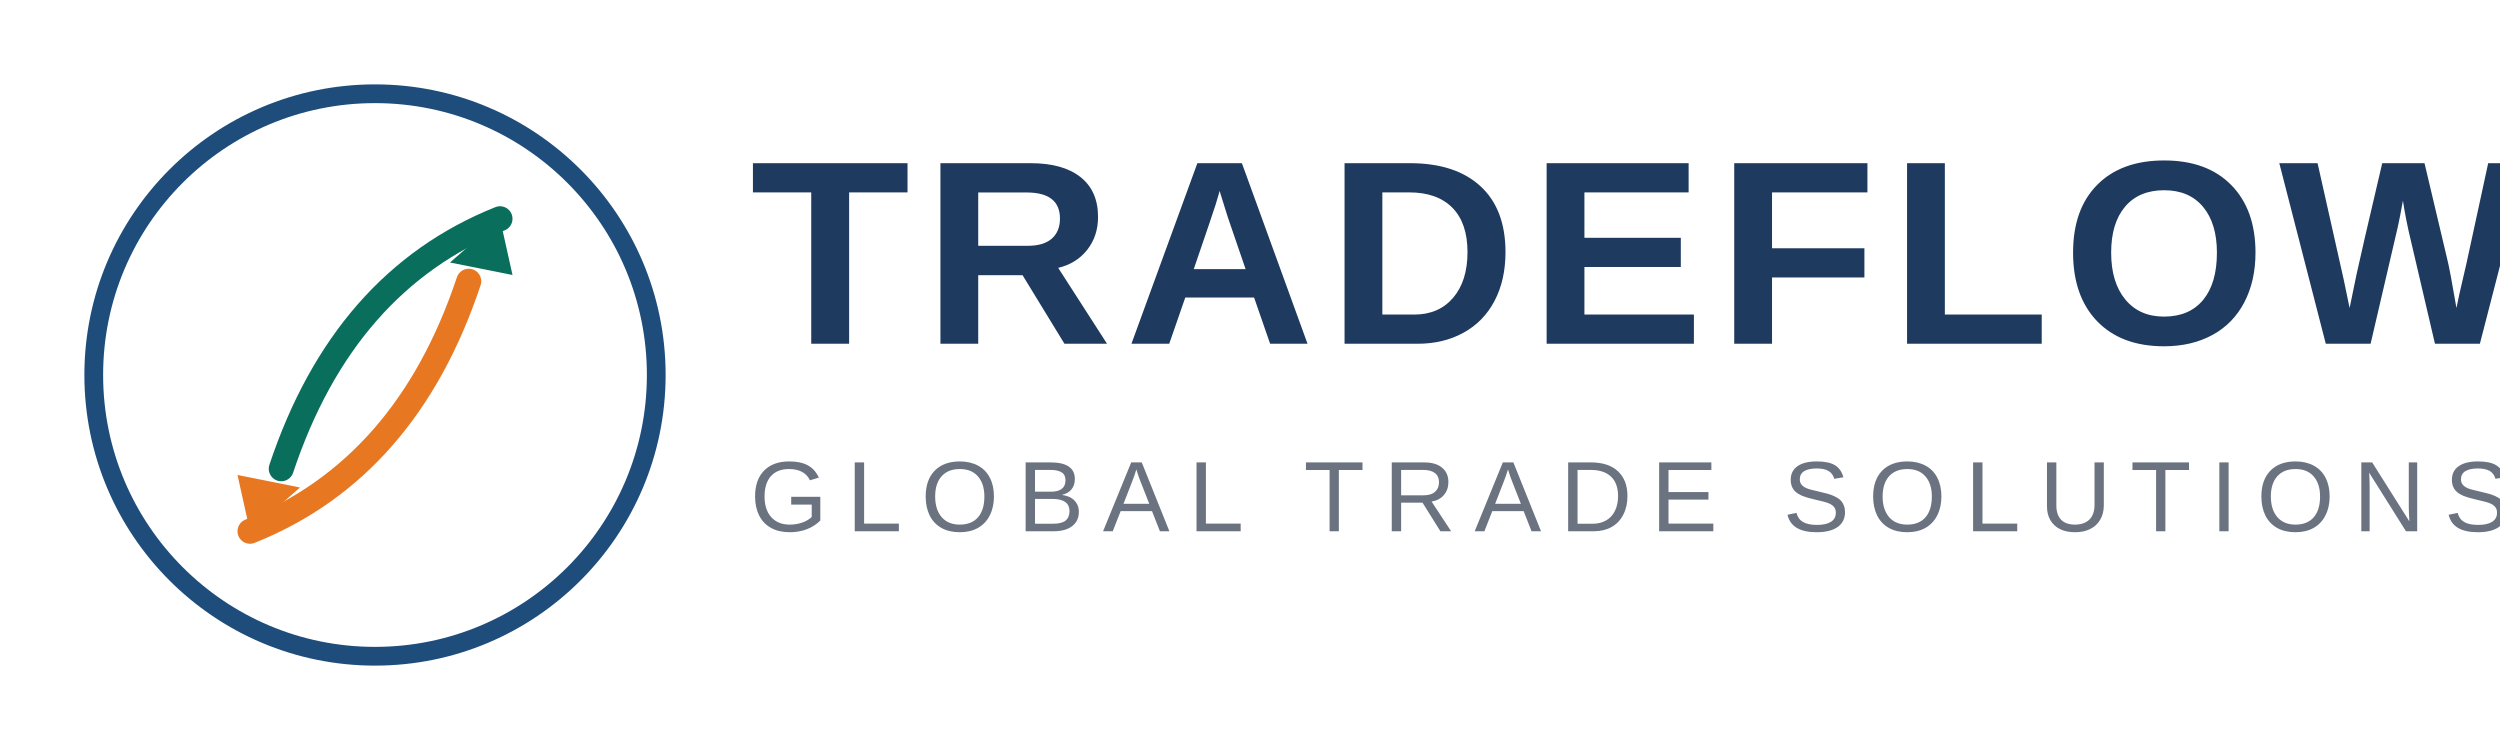
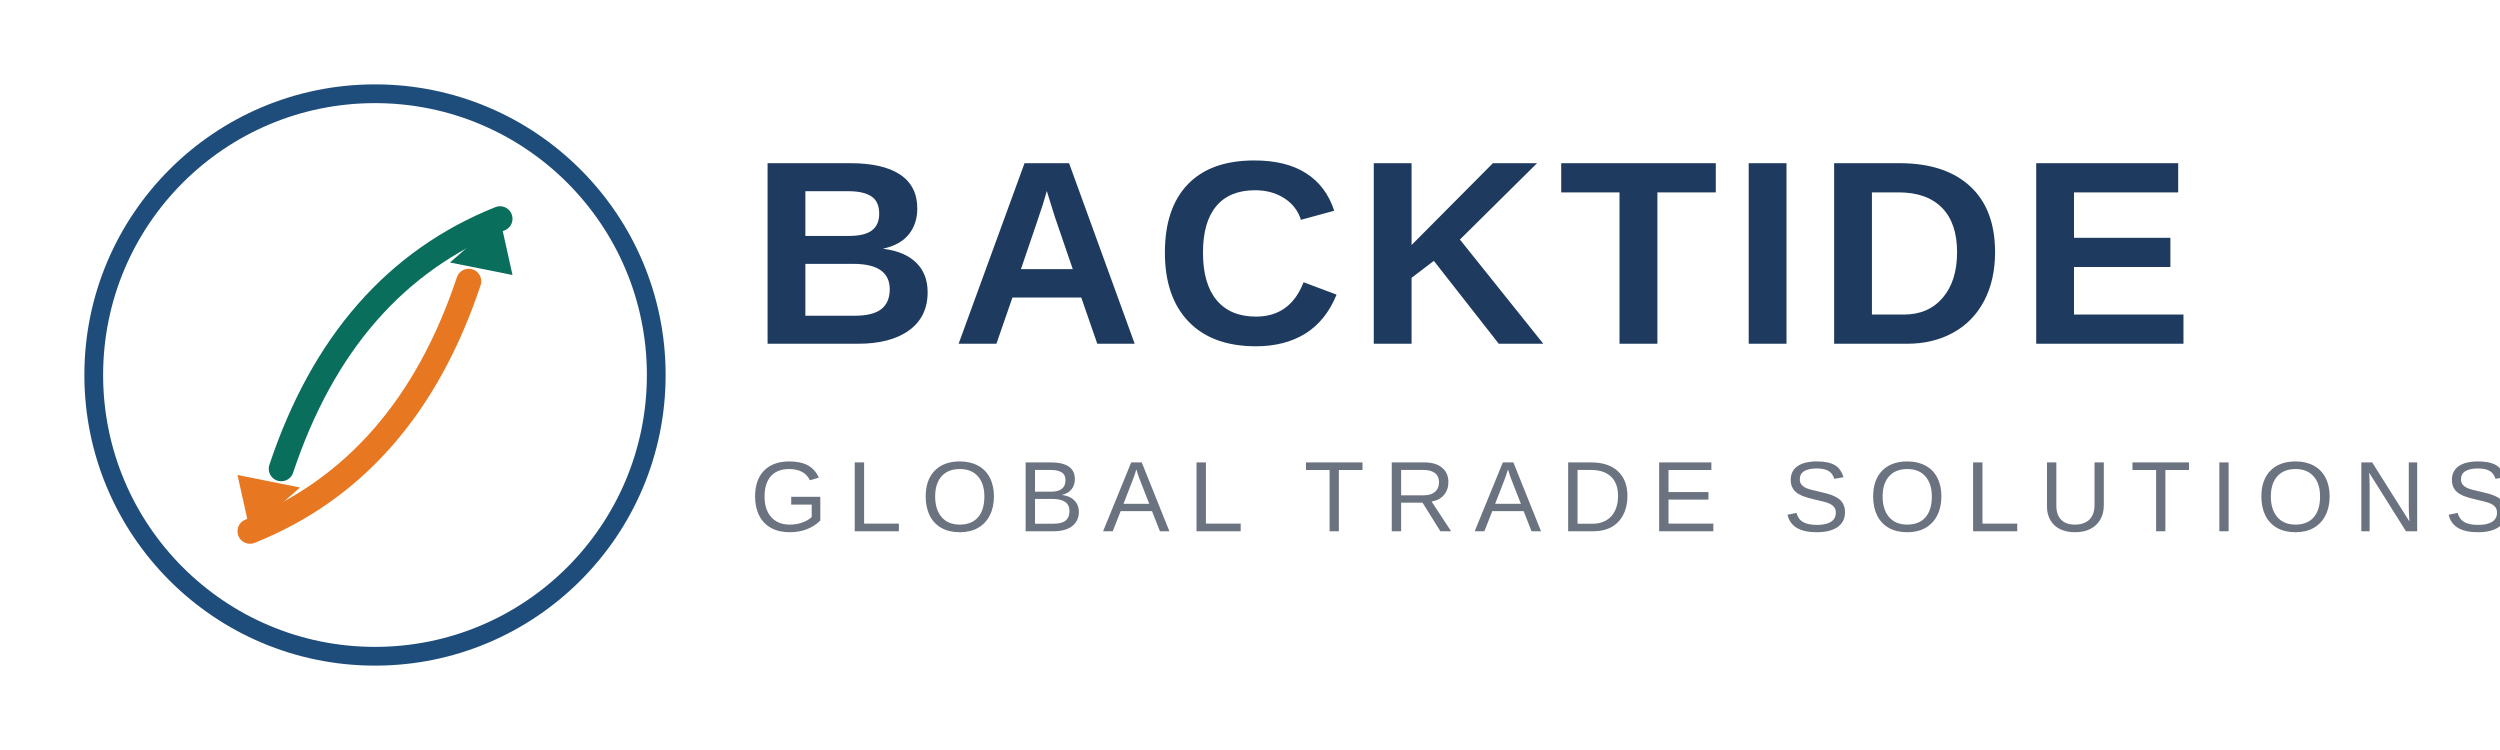
<svg xmlns="http://www.w3.org/2000/svg" viewBox="0 0 400 120" width="400" height="120">
  <g transform="translate(60, 60)">
    <circle cx="0" cy="0" r="45" fill="none" stroke="#1E4D7B" stroke-width="3" />
    <path d="M -15 15 Q -5 -15 20 -25" fill="none" stroke="#0A6E5C" stroke-width="4" stroke-linecap="round" />
    <polygon points="20,-25 12,-18 22,-16" fill="#0A6E5C" />
    <path d="M 15 -15 Q 5 15 -20 25" fill="none" stroke="#E87722" stroke-width="4" stroke-linecap="round" />
    <polygon points="-20,25 -12,18 -22,16" fill="#E87722" />
  </g>
-   <text x="120" y="55" font-family="Arial, Helvetica, sans-serif" font-size="42" font-weight="bold" fill="#1E3A5F" letter-spacing="2">TRADEFLOW</text>
+   <text x="120" y="55" font-family="Arial, Helvetica, sans-serif" font-size="42" font-weight="bold" fill="#1E3A5F" letter-spacing="2">BACKTIDE</text>
  <text x="120" y="85" font-family="Arial, Helvetica, sans-serif" font-size="16" fill="#6B7280" letter-spacing="3">GLOBAL TRADE SOLUTIONS</text>
</svg>
